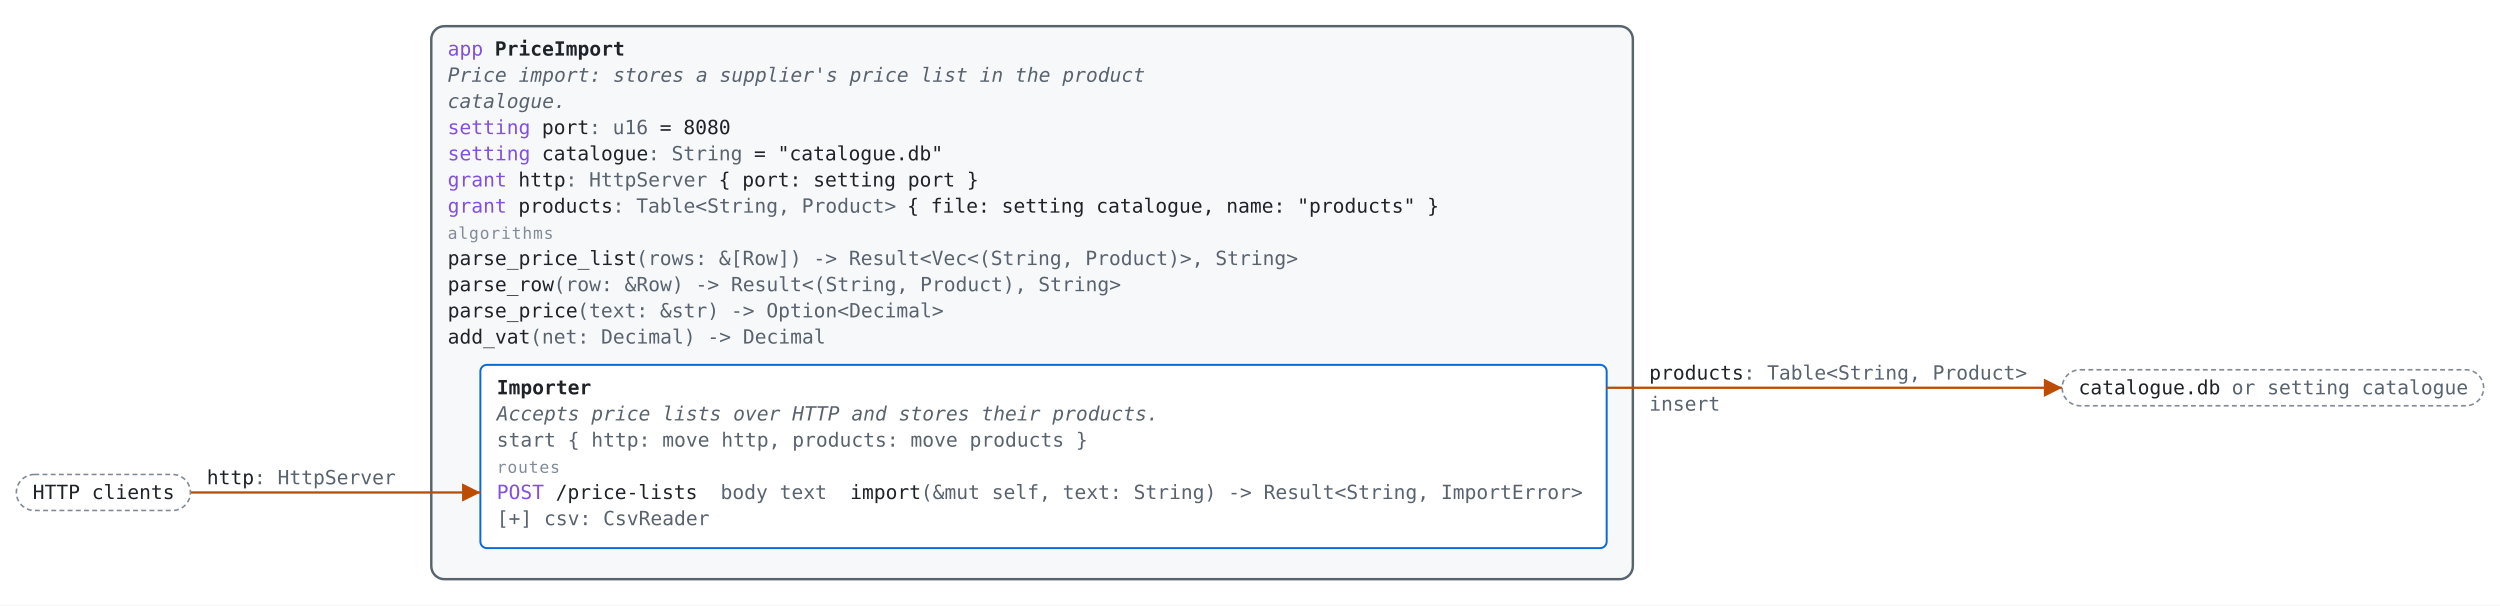
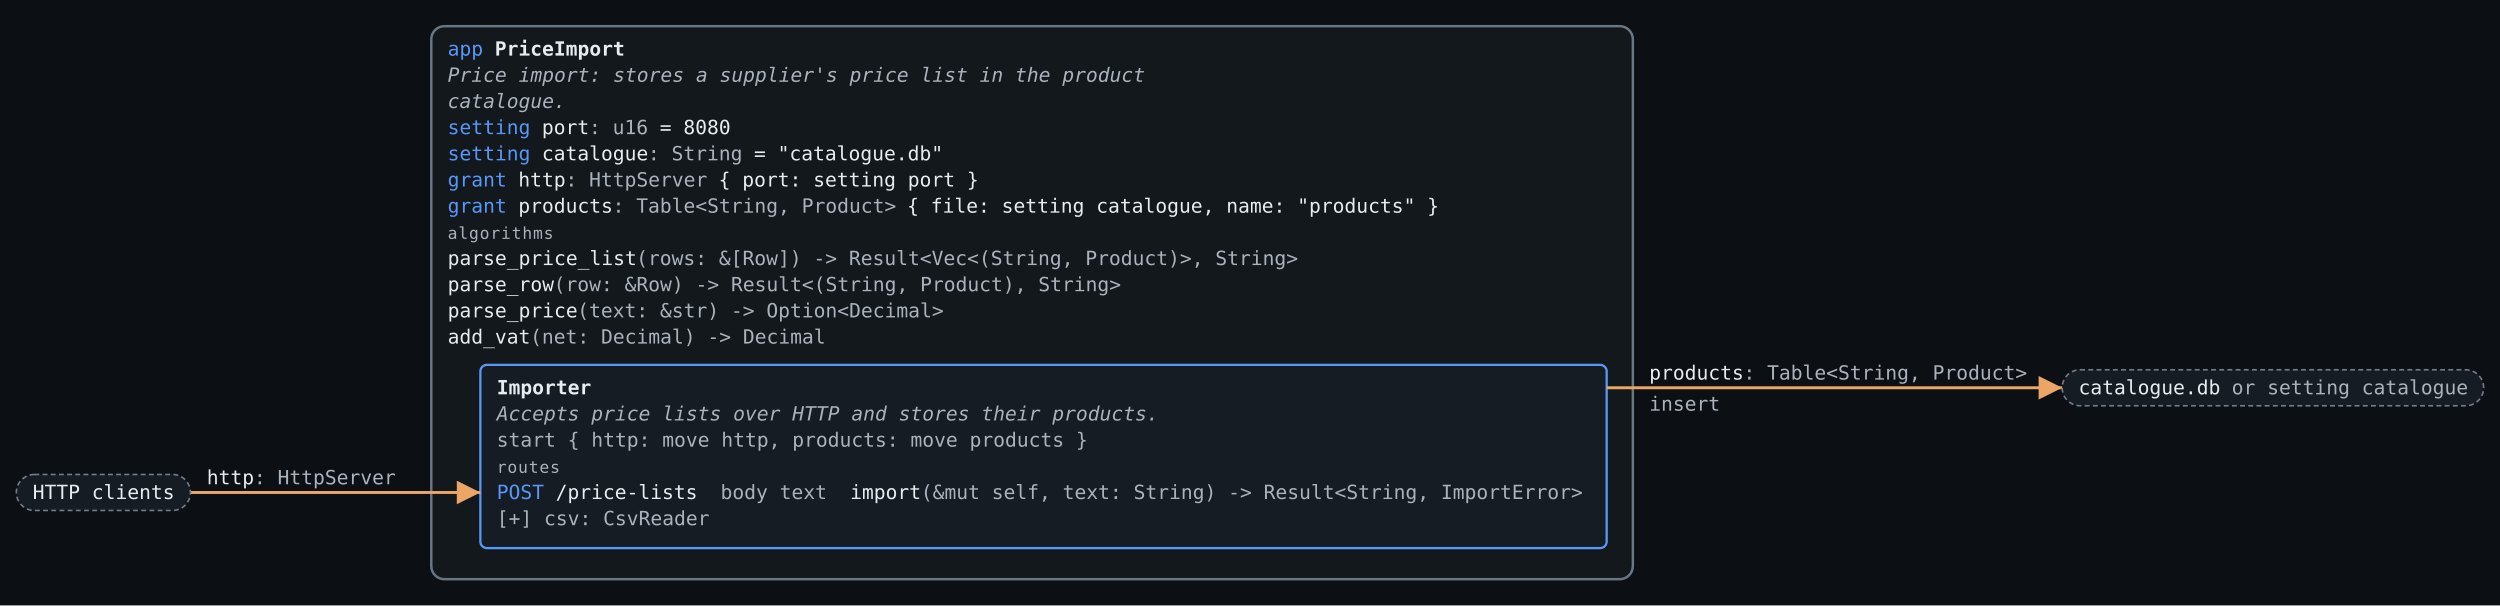
- <svg xmlns="http://www.w3.org/2000/svg" xml:space="preserve" width="1528" height="370" viewBox="0 0 1528 370">
+ <svg xmlns="http://www.w3.org/2000/svg" xml:space="preserve" class="inset-diagram" width="1528" height="370" viewBox="0 0 1528 370">
  <style>
- text { font-family: ui-monospace, SFMono-Regular, Menlo, Consolas, "DejaVu Sans Mono", monospace; font-size: 12px; fill: #1f2328; white-space: pre; }
- .title { font-weight: bold; }
- .kw { fill: #8250df; }
- .dim { fill: #59636e; }
- .doc { fill: #59636e; font-style: italic; }
- .sec { fill: #818b98; font-size: 10px; letter-spacing: 0.05em; }
- .warn { fill: #9a6700; }
- .ground { fill: #ffffff; }
- .app { fill: #f6f8fa; stroke: #59636e; stroke-width: 1.5; }
- .comp { fill: #ffffff; stroke: #0969da; stroke-width: 1.2; }
- .ext { fill: #fbf7ff; stroke: #8250df; stroke-width: 1.2; }
- .outside { fill: #ffffff; stroke: #818b98; stroke-dasharray: 3 2; }
- .port { fill: #ffffff; stroke: #0969da; stroke-width: 1.5; }
- .edge { fill: none; stroke: #1f2328; stroke-width: 1.2; }
- .send { stroke-dasharray: 5 3; }
- .cap { fill: none; stroke: #bc4c00; stroke-width: 1.4; }
- .node { fill: #ffffff; stroke: #1f2328; }
- .decide { fill: #fff8c5; stroke: #1f2328; }
- .term { fill: #ddf4ff; stroke: #1f2328; }
- .bar { fill: #1f2328; }
- .arrow { fill: #1f2328; }
- .arrow-cap { fill: #bc4c00; }
+ .inset-diagram text { font-family: ui-monospace, SFMono-Regular, Menlo, Consolas, "DejaVu Sans Mono", monospace; font-size: 12px; fill: #e7ecf0; white-space: pre; }
+ .inset-diagram .title { font-weight: bold; }
+ .inset-diagram .kw { fill: #5797f8; }
+ .inset-diagram .dim { fill: #aab2bb; }
+ .inset-diagram .doc { fill: #aab2bb; font-style: italic; }
+ .inset-diagram .sec { fill: #aab2bb; font-size: 10px; letter-spacing: 0.05em; }
+ .inset-diagram .warn { fill: #f64234; font-weight: bold; }
+ .inset-diagram .ground { fill: #0c1015; }
+ .inset-diagram .app { fill: #13181d; stroke: #6a7683; stroke-width: 1.5; }
+ .inset-diagram .comp { fill: #161c23; stroke: #5797f8; stroke-width: 1.4; }
+ .inset-diagram .ext { fill: #271923; stroke: #e057c5; stroke-width: 1.3; }
+ .inset-diagram .outside { fill: #161c23; stroke: #727b86; stroke-dasharray: 3 2; }
+ .inset-diagram .port { fill: #161c23; stroke: #5797f8; stroke-width: 1.6; }
+ .inset-diagram .edge { fill: none; stroke: #e7ecf0; stroke-width: 1.2; }
+ .inset-diagram .send { stroke-dasharray: 5 3; }
+ .inset-diagram .cap { fill: none; stroke: #eba566; stroke-width: 1.8; }
+ .inset-diagram .node { fill: #161c23; stroke: #e7ecf0; }
+ .inset-diagram .decide { fill: #36210d; stroke: #e7ecf0; }
+ .inset-diagram .term { fill: #1a273a; stroke: #e7ecf0; }
+ .inset-diagram .bar { fill: #e7ecf0; }
+ .inset-diagram .arrow { fill: #e7ecf0; }
+ .inset-diagram .arrow-cap { fill: #eba566; }
</style>
  <defs>
    <marker id="arrow" viewBox="0 0 8 8" refX="8" refY="4" markerWidth="8" markerHeight="8" orient="auto">
      <path d="M0,0 L8,4 L0,8 z" class="arrow" />
    </marker>
    <marker id="arrow-cap" viewBox="0 0 8 8" refX="8" refY="4" markerWidth="8" markerHeight="8" orient="auto">
      <path d="M0,0 L8,4 L0,8 z" class="arrow-cap" />
    </marker>
  </defs>
  <rect x="0" y="0" width="1528" height="370" class="ground" />
  <rect x="263.6" y="16" width="734.4" height="338" rx="8" class="app" data-id="PriceImport" />
  <g data-id="PriceImport">
    <text x="273.6" y="34" class="kw">app </text>
    <text x="302.4" y="34" class="title">PriceImport</text>
  </g>
  <text x="273.6" y="50" class="doc opt-docs">Price import: stores a supplier's price list in the product</text>
  <text x="273.6" y="66" class="doc opt-docs">catalogue.</text>
  <g data-id="PriceImport/setting:port">
    <text x="273.6" y="82" class="kw">setting </text>
    <text x="331.2" y="82" class="">port</text>
    <text x="360" y="82" class="dim opt-setting-types">: u16</text>
    <text x="396" y="82" class=""> = 8080</text>
  </g>
  <g data-id="PriceImport/setting:catalogue">
    <text x="273.6" y="98" class="kw">setting </text>
    <text x="331.2" y="98" class="">catalogue</text>
    <text x="396" y="98" class="dim opt-setting-types">: String</text>
    <text x="453.6" y="98" class=""> = "catalogue.db"</text>
  </g>
  <g data-id="PriceImport/grant:http">
    <text x="273.6" y="114" class="kw">grant </text>
    <text x="316.8" y="114" class="">http</text>
    <text x="345.6" y="114" class="dim opt-grant-types">: HttpServer</text>
    <text x="432" y="114" class=" opt-grant-values"> { port: setting port }</text>
  </g>
  <g data-id="PriceImport/grant:products">
    <text x="273.6" y="130" class="kw">grant </text>
    <text x="316.8" y="130" class="">products</text>
    <text x="374.4" y="130" class="dim opt-grant-types">: Table&lt;String, Product&gt;</text>
    <text x="547.2" y="130" class=" opt-grant-values"> { file: setting catalogue, name: "products" }</text>
  </g>
  <text x="273.6" y="146" class="sec">algorithms</text>
  <g data-id="PriceImport/fn:parse_price_list">
    <text x="273.6" y="162" class="">parse_price_list</text>
    <text x="388.8" y="162" class="dim opt-signatures">(rows: &amp;[Row]) -&gt; Result&lt;Vec&lt;(String, Product)&gt;, String&gt;</text>
  </g>
  <g data-id="PriceImport/fn:parse_row">
    <text x="273.6" y="178" class="">parse_row</text>
    <text x="338.4" y="178" class="dim opt-signatures">(row: &amp;Row) -&gt; Result&lt;(String, Product), String&gt;</text>
  </g>
  <g data-id="PriceImport/fn:parse_price">
    <text x="273.6" y="194" class="">parse_price</text>
    <text x="352.8" y="194" class="dim opt-signatures">(text: &amp;str) -&gt; Option&lt;Decimal&gt;</text>
  </g>
  <g data-id="PriceImport/fn:add_vat">
    <text x="273.6" y="210" class="">add_vat</text>
    <text x="324" y="210" class="dim opt-signatures">(net: Decimal) -&gt; Decimal</text>
  </g>
  <rect x="293.6" y="223" width="688.4" height="112" rx="4" class="comp" data-id="PriceImport/Importer" />
  <g data-id="PriceImport/Importer">
    <text x="303.6" y="241" class="title">Importer</text>
  </g>
  <text x="303.6" y="257" class="doc opt-docs">Accepts price lists over HTTP and stores their products.</text>
  <text x="303.6" y="273" class="dim opt-handoffs">start { http: move http, products: move products }</text>
  <text x="303.6" y="289" class="sec">routes</text>
  <g data-id="PriceImport/Importer/fn:import">
    <text x="303.6" y="305" class="kw">POST </text>
    <text x="339.6" y="305" class="">/price-lists  </text>
    <text x="440.4" y="305" class="dim">body text  </text>
    <text x="519.6" y="305" class="">import</text>
    <text x="562.8" y="305" class="dim opt-signatures">(&amp;mut self, text: String) -&gt; Result&lt;String, ImportError&gt;</text>
  </g>
  <text x="303.6" y="321" class="dim">[+] csv: CsvReader</text>
  <path d="M116.4,301 L293.6,301" class="cap" marker-end="url(#arrow-cap)" data-id="PriceImport/Importer/field:http-&gt;PriceImport/grant:http" />
  <text x="126.4" y="296" class=" opt-capability-names">http</text>
  <text x="155.2" y="296" class="dim opt-capability-types">: HttpServer</text>
  <rect x="10" y="290" width="106.4" height="22" rx="11" class="outside" data-id="PriceImport/grant:http/outside" />
  <text x="20" y="305" class="">HTTP clients</text>
  <path d="M982,237 L1260.4,237" class="cap" marker-end="url(#arrow-cap)" data-id="PriceImport/Importer/field:products-&gt;PriceImport/grant:products" />
  <text x="1008" y="232" class=" opt-capability-names">products</text>
  <text x="1065.6" y="232" class="dim opt-capability-types">: Table&lt;String, Product&gt;</text>
  <text x="1008" y="251" class="dim opt-capability-operations">insert</text>
  <rect x="1260.4" y="226" width="257.6" height="22" rx="11" class="outside" data-id="PriceImport/grant:products/outside" />
  <text x="1270.4" y="241" class="">catalogue.db</text>
  <text x="1356.8" y="241" class="dim"> or setting catalogue</text>
</svg>
